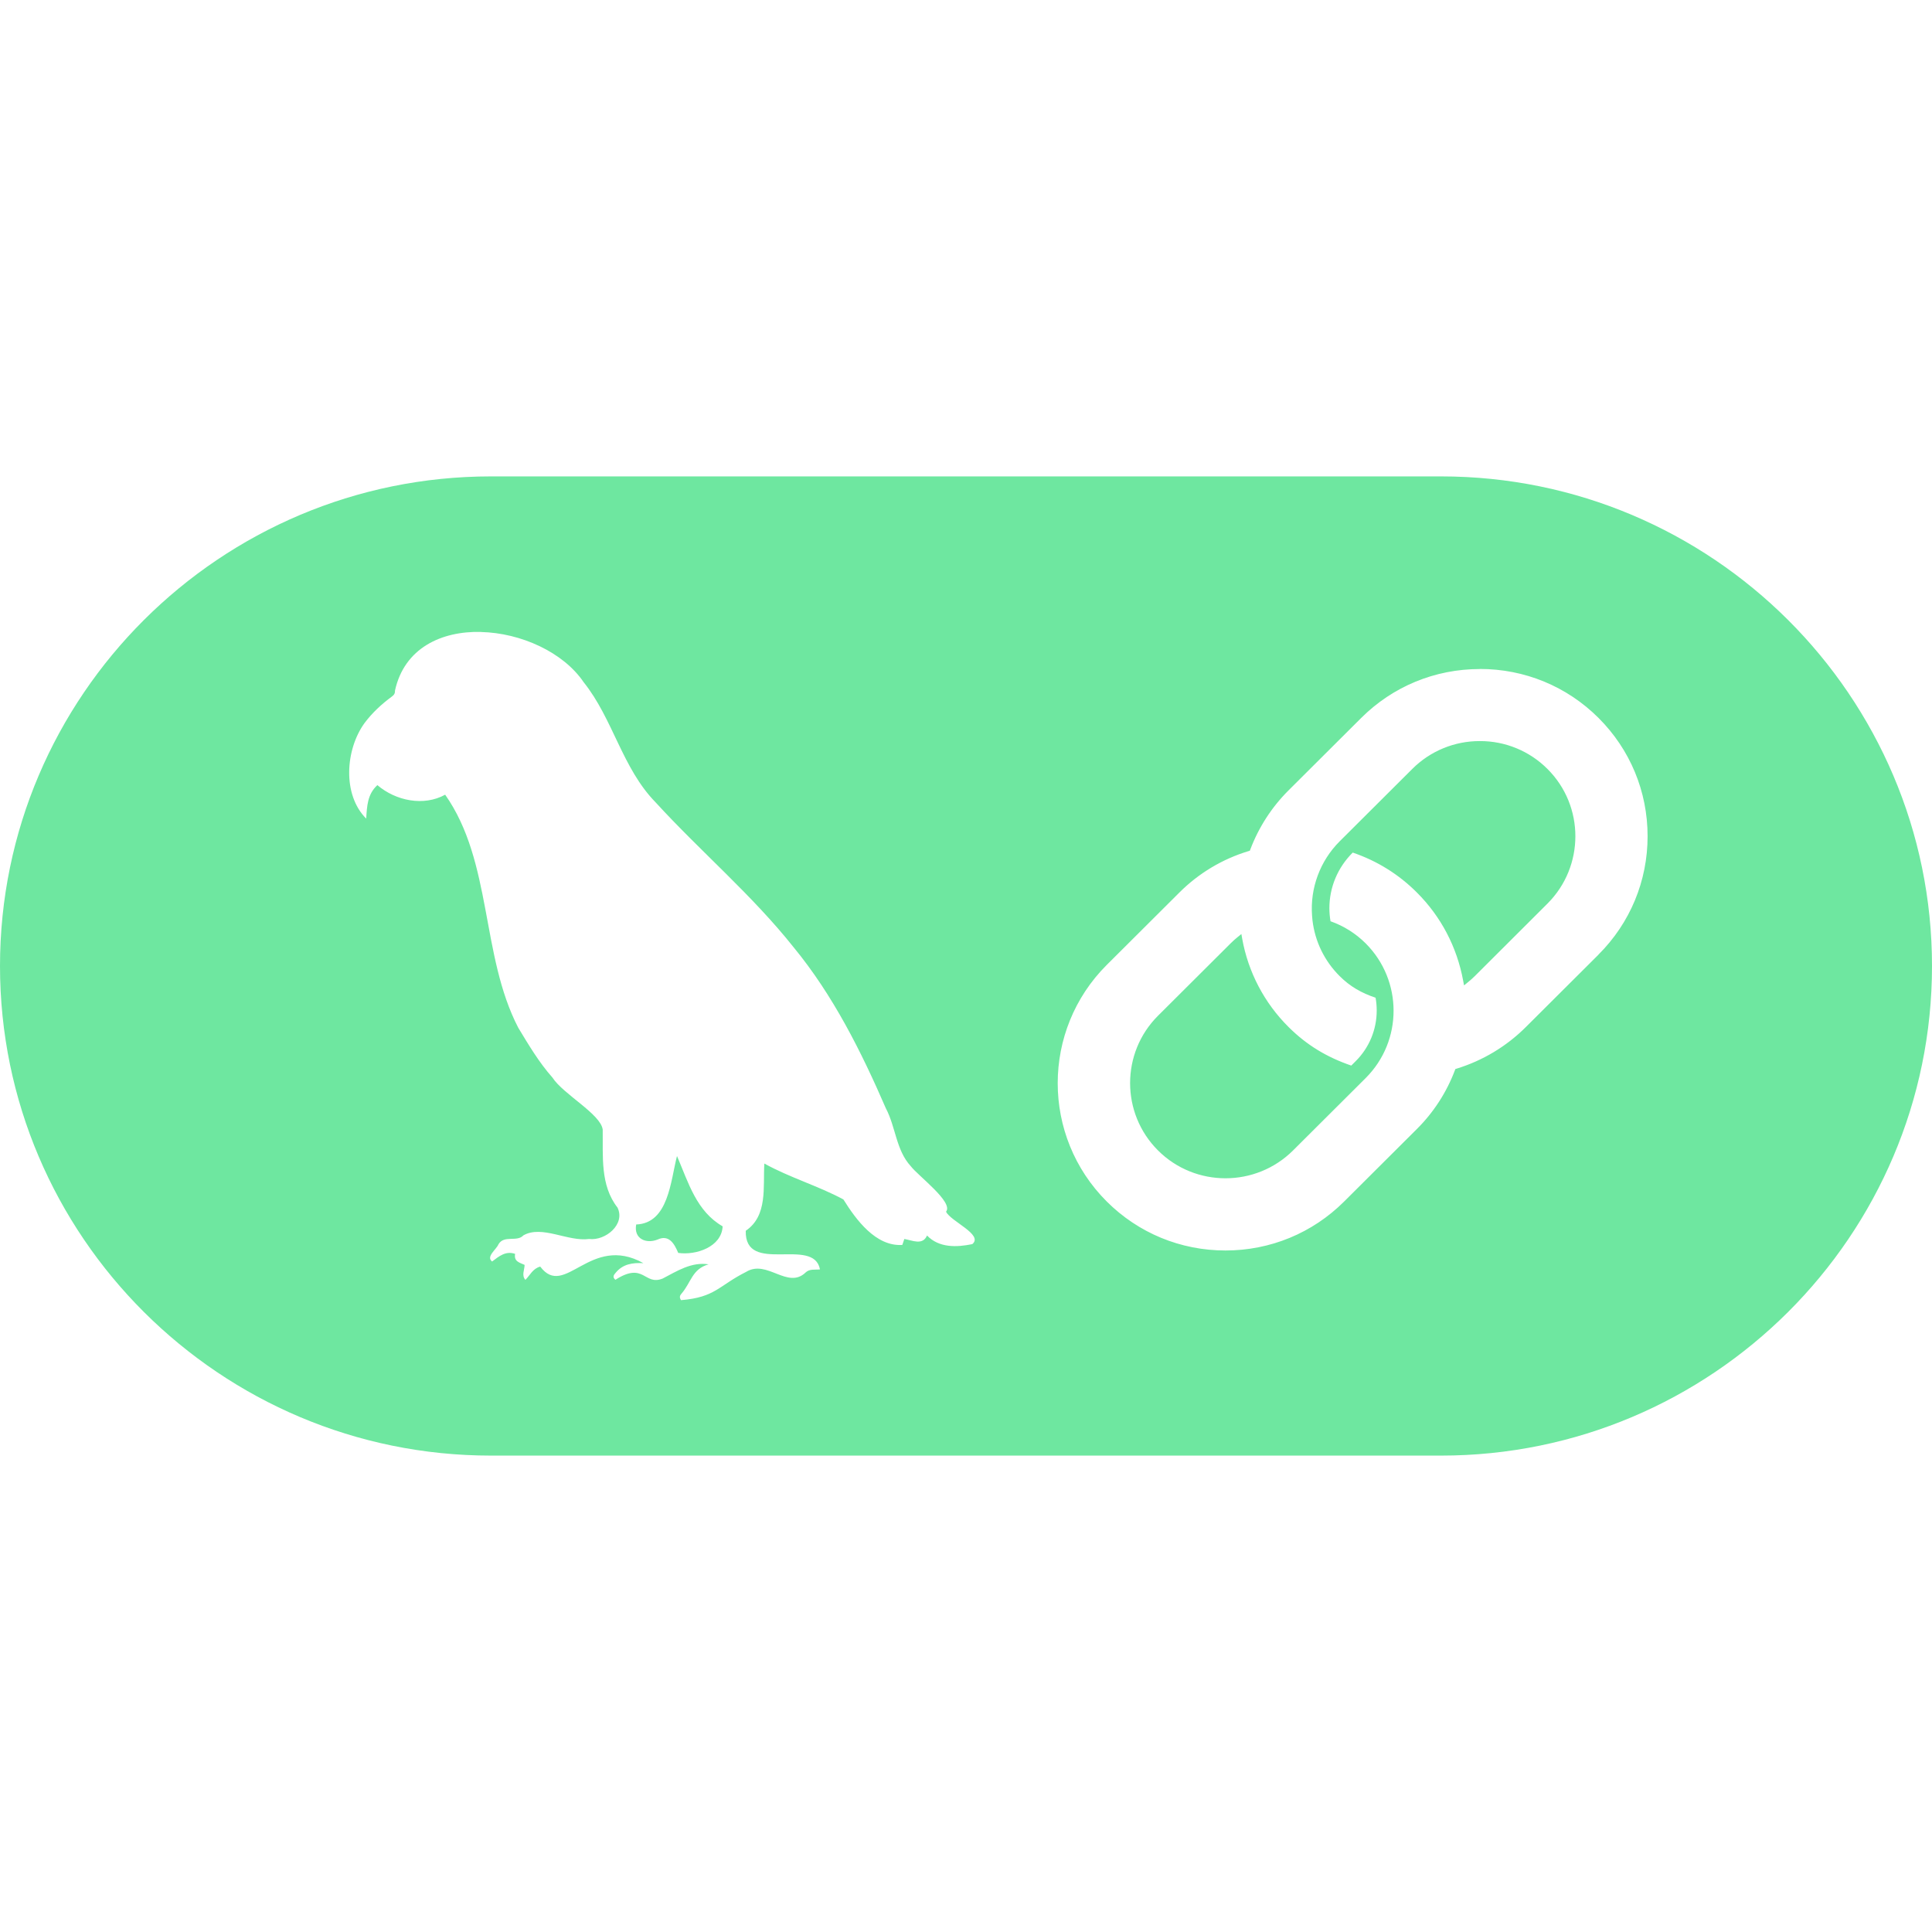
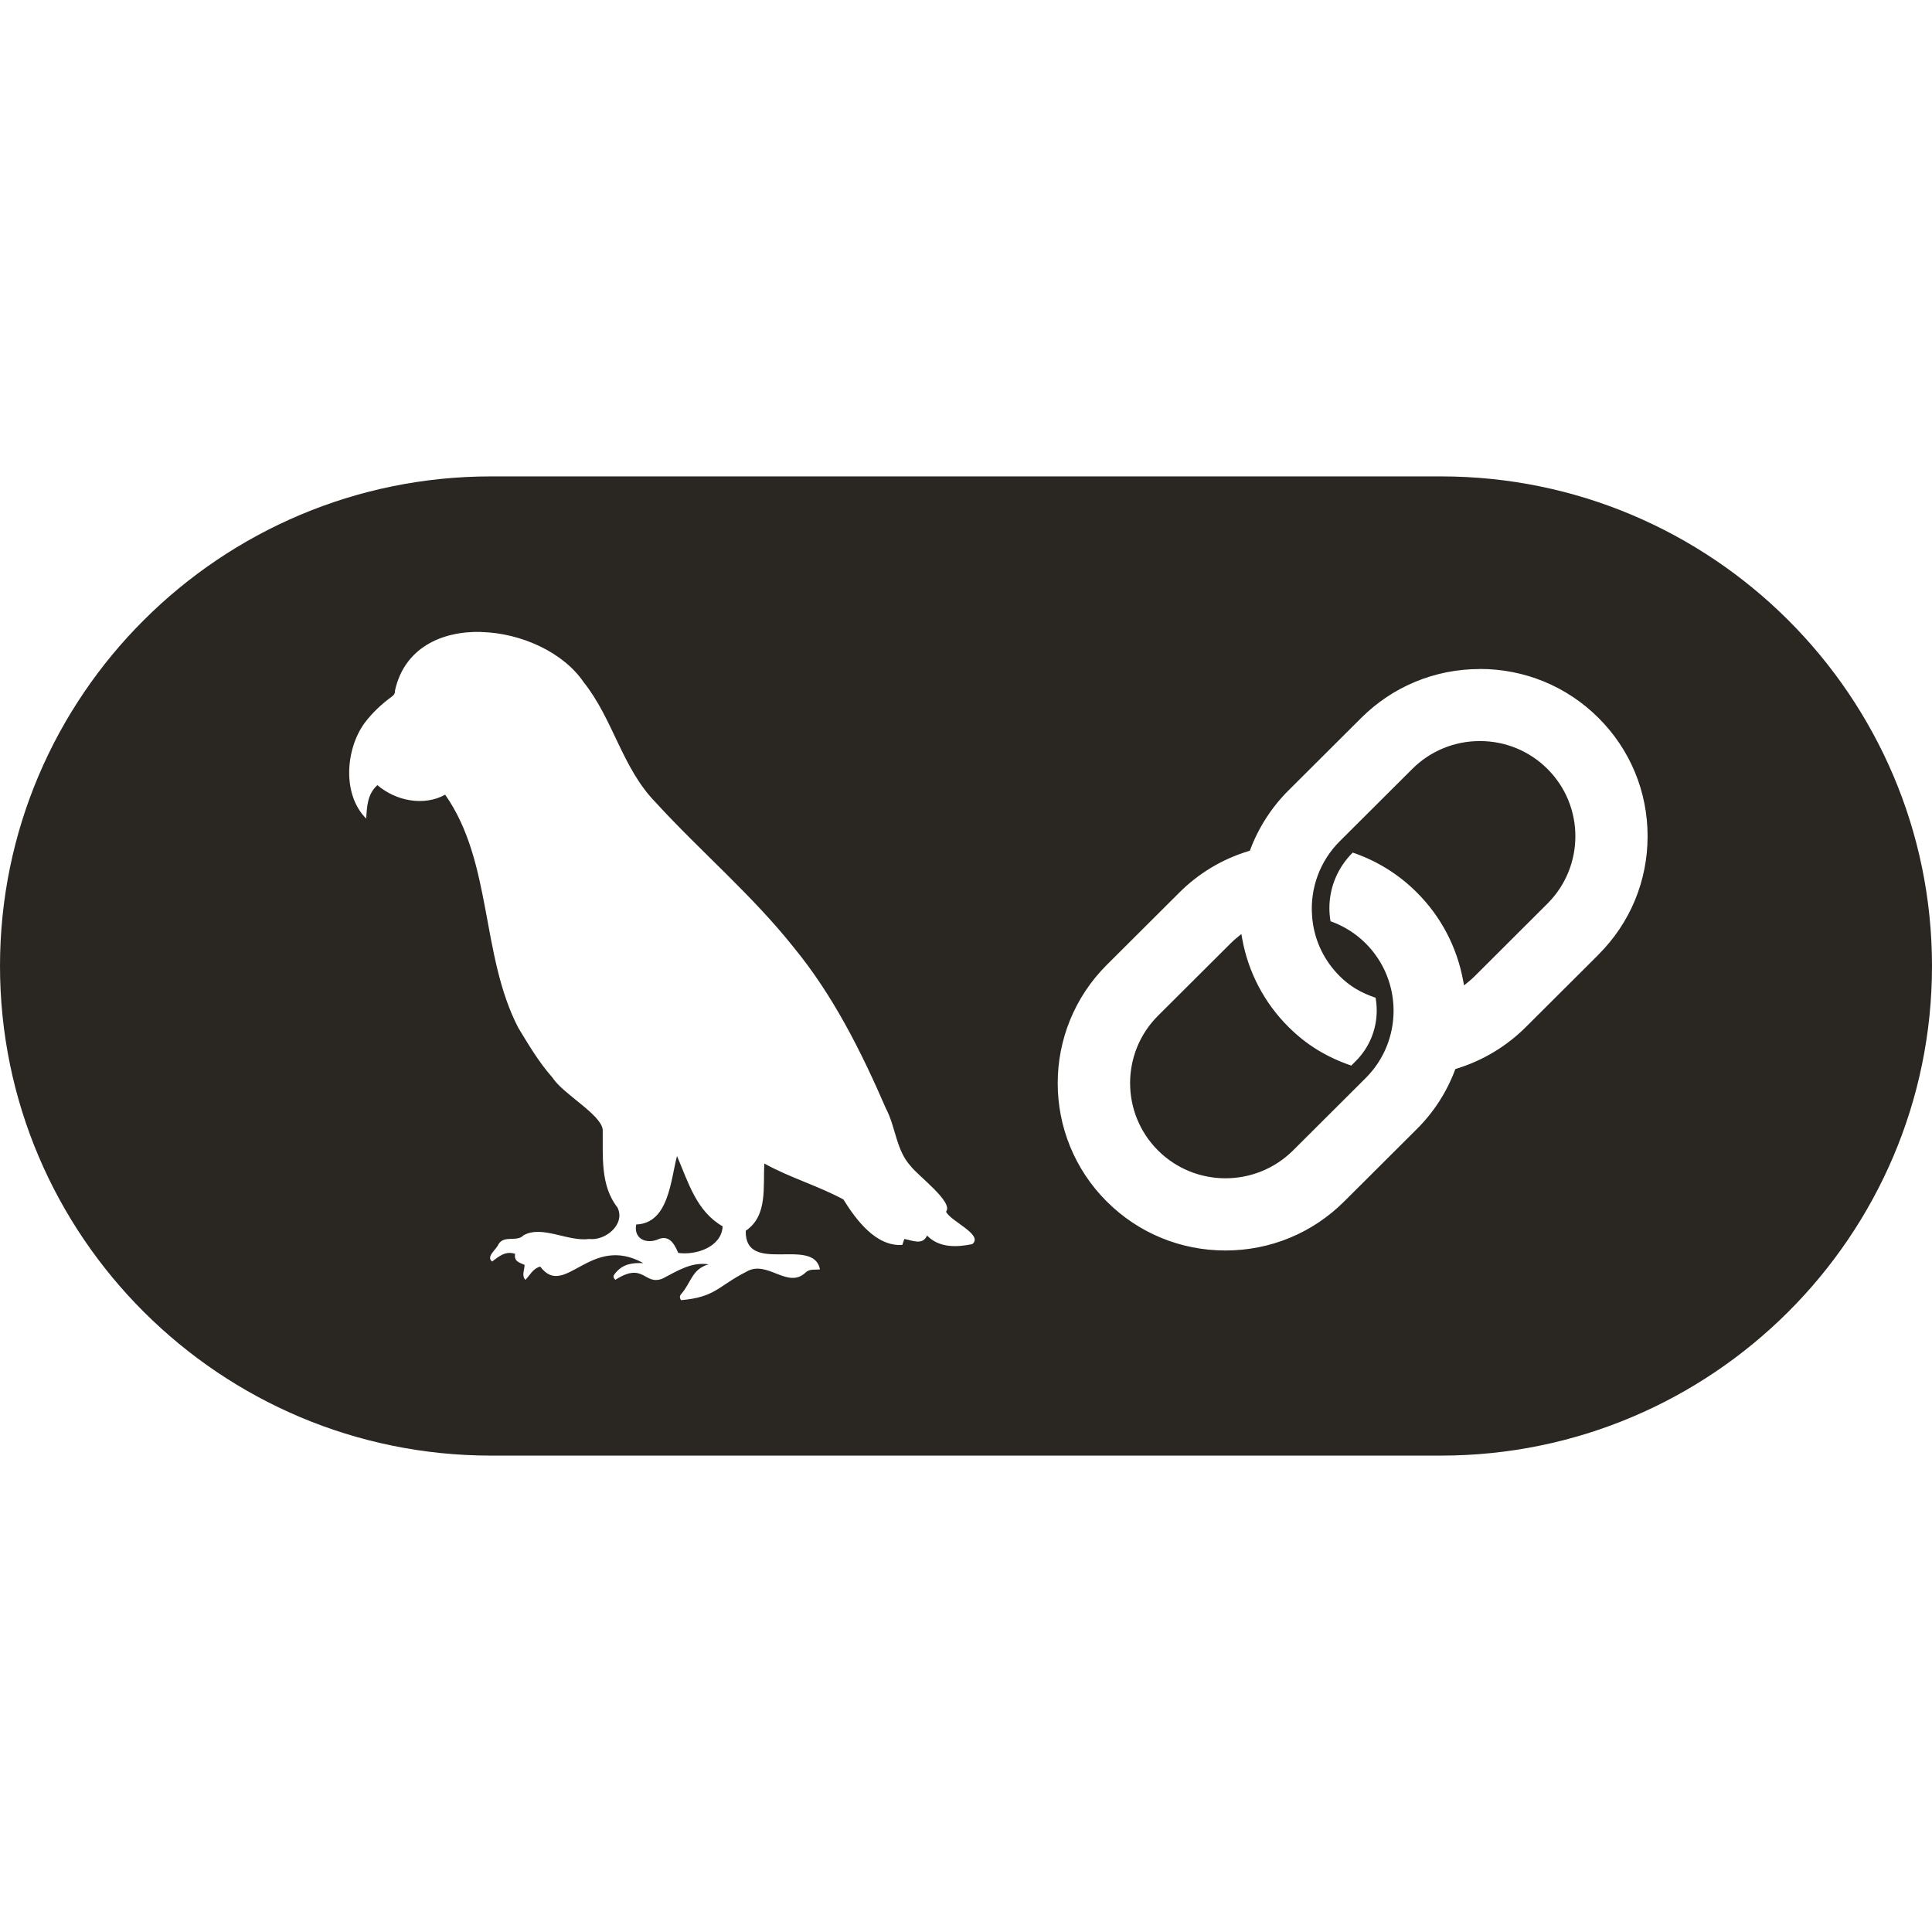
- <svg xmlns="http://www.w3.org/2000/svg" fill="#6ee7a0" role="img" viewBox="0 0 24 24">
+ <svg xmlns="http://www.w3.org/2000/svg" fill="#2A2622" role="img" viewBox="0 0 24 24">
  <path d="M6.099 5.918C2.736 5.918 0 8.646 0 12s2.736 6.082 6.099 6.082h11.802C21.264 18.082 24 15.354 24 12s-2.736-6.082-6.099-6.082ZM5.977 7.851c.493.012 1.02.25 1.273.623.367.459.478 1.067.894 1.493.56.612 1.199 1.151 1.716 1.802.489.595.839 1.294 1.144 1.998.124.234.126.52.31.72.091.12.535.448.438.565.056.12.47.286.326.403-.194.04-.413.048-.562-.107-.055.126-.183.06-.282.043a4 4 0 0 0-.025.074c-.329.022-.575-.313-.732-.565-.311-.168-.664-.27-.982-.446-.018.289.045.648-.231.835-.014.556.844.066.922.48-.061.007-.129-.009-.177.037-.224.217-.48-.165-.739-.007-.346.174-.381.316-.81.352-.024-.036-.014-.059.006-.081.121-.14.13-.305.336-.364-.212-.033-.39.083-.569.176-.232.095-.23-.214-.588.016-.04-.032-.021-.061.002-.086.091-.111.21-.127.345-.121-.663-.369-.975.451-1.281.043-.092.024-.127.107-.184.165-.05-.055-.012-.121-.01-.186-.06-.028-.136-.041-.118-.137-.117-.04-.199.029-.286.095-.079-.061.053-.149.078-.212.07-.122.23-.025.311-.113.231-.131.552.081.816.045.203.025.454-.182.353-.39-.217-.277-.179-.639-.184-.97-.027-.193-.491-.438-.625-.646-.166-.187-.295-.405-.424-.618-.467-.901-.32-2.058-.908-2.895-.266.147-.613.077-.842-.119-.124.113-.129.26-.139.416-.297-.296-.259-.856-.022-1.185.097-.13.213-.237.342-.332.029-.021.039-.042.038-.075.117-.527.576-.739 1.069-.727m12.407.46c.557 0 1.081.216 1.474.608s.61.914.61 1.47c0 .556-.217 1.078-.61 1.47v.001l-.902.899a2.08 2.08 0 0 1-.86.517l-.016.005-.006.016a2.05 2.05 0 0 1-.474.731l-.902.899c-.393.392-.917.608-1.474.608s-1.081-.216-1.474-.608c-.813-.811-.813-2.129 0-2.94l.902-.899a2.056 2.056 0 0 1 .858-.514l.017-.005.006-.016a2.07 2.07 0 0 1 .475-.734l.902-.899c.393-.392.917-.608 1.474-.608zm0 .896a1.18 1.18 0 0 0-.839.346l-.902.899a1.181 1.181 0 0 0-.343.925l.005.057c.032.265.149.504.337.692.13.13.273.211.447.269a.9.9 0 0 1 .014.158.884.884 0 0 1-.261.63l-.055.055c-.301-.103-.552-.253-.779-.479a2.06 2.06 0 0 1-.576-1.097l-.01-.058-.046.037a1.1 1.1 0 0 0-.088.079l-.902.899c-.462.461-.462 1.212 0 1.673.231.231.535.346.839.346.304 0 .608-.116.839-.346l.902-.899c.462-.461.462-1.211 0-1.673a1.17 1.17 0 0 0-.437-.275 1 1 0 0 1-.014-.161c0-.259.102-.505.29-.692.302.103.57.269.796.495.301.3.499.679.576 1.097l.011.058.045-.037a1.1 1.1 0 0 0 .089-.079l.902-.9c.462-.461.463-1.212 0-1.673a1.18 1.18 0 0 0-.84-.346Zm-9.973 5.157-.001.001c-.079.308-.105.832-.506.847-.033.178.123.244.266.187.141-.065.208.051.256.166.218.032.539-.072.552-.33-.325-.187-.425-.542-.566-.871" />
</svg>
